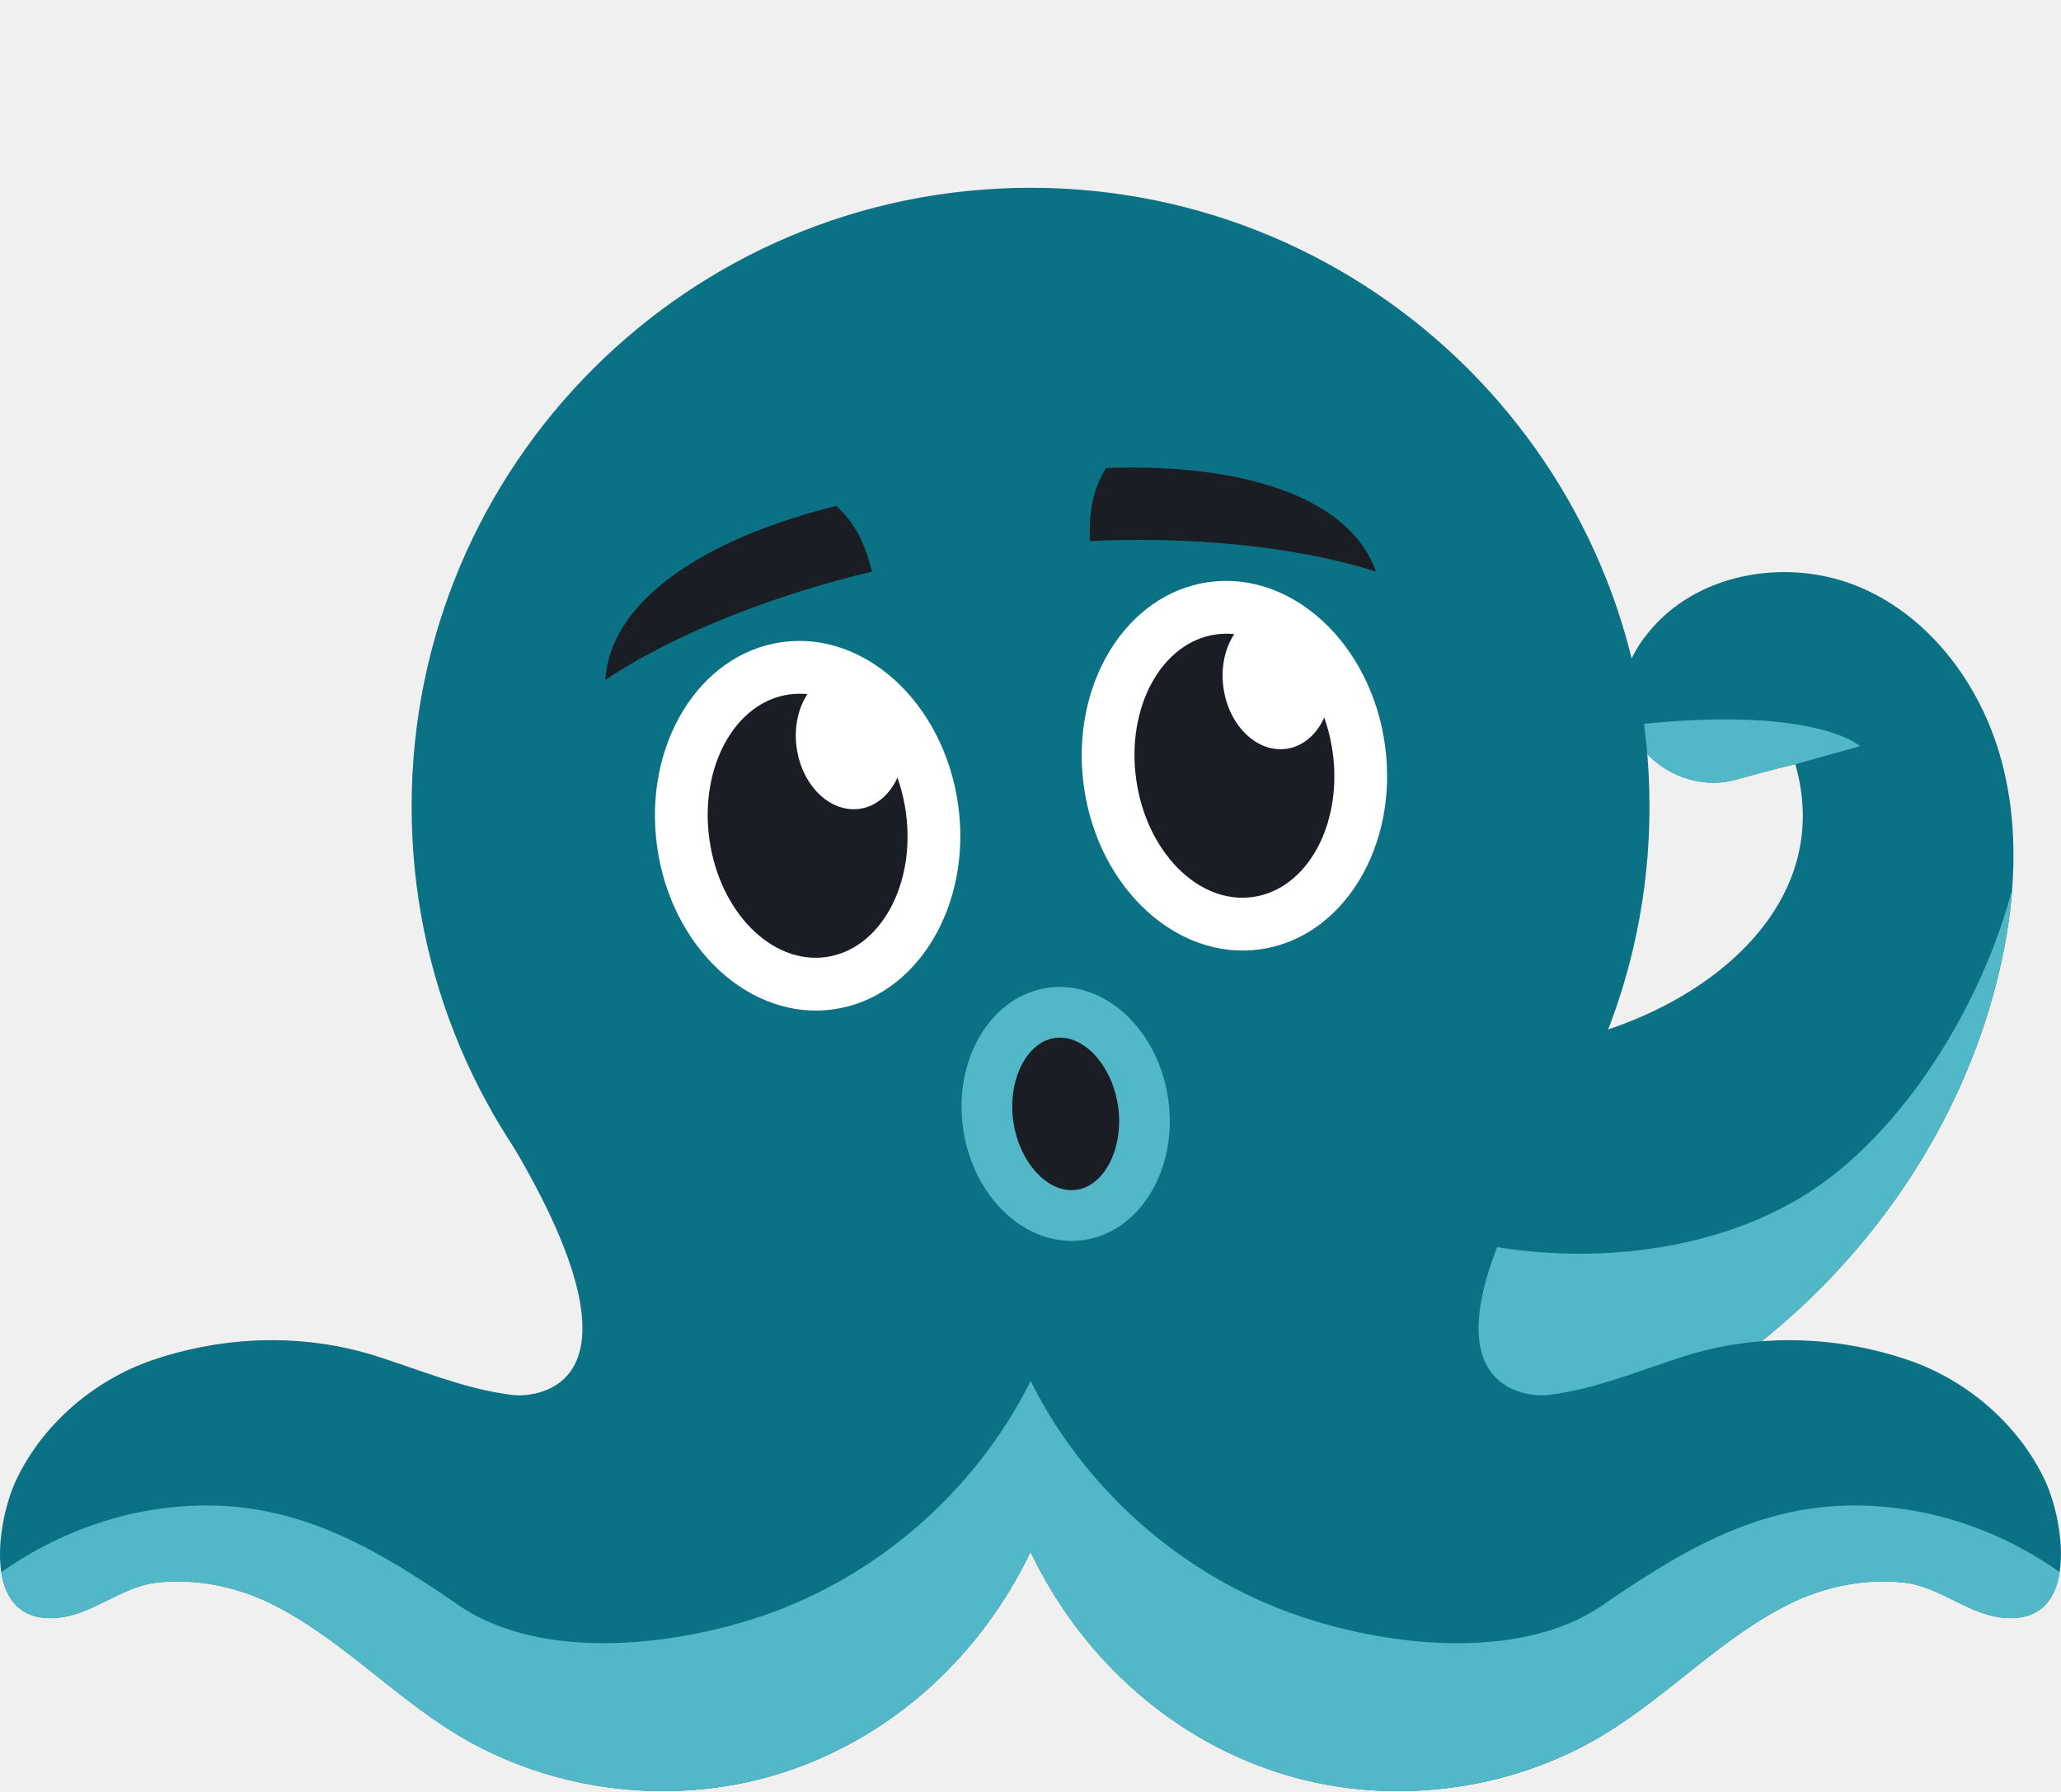
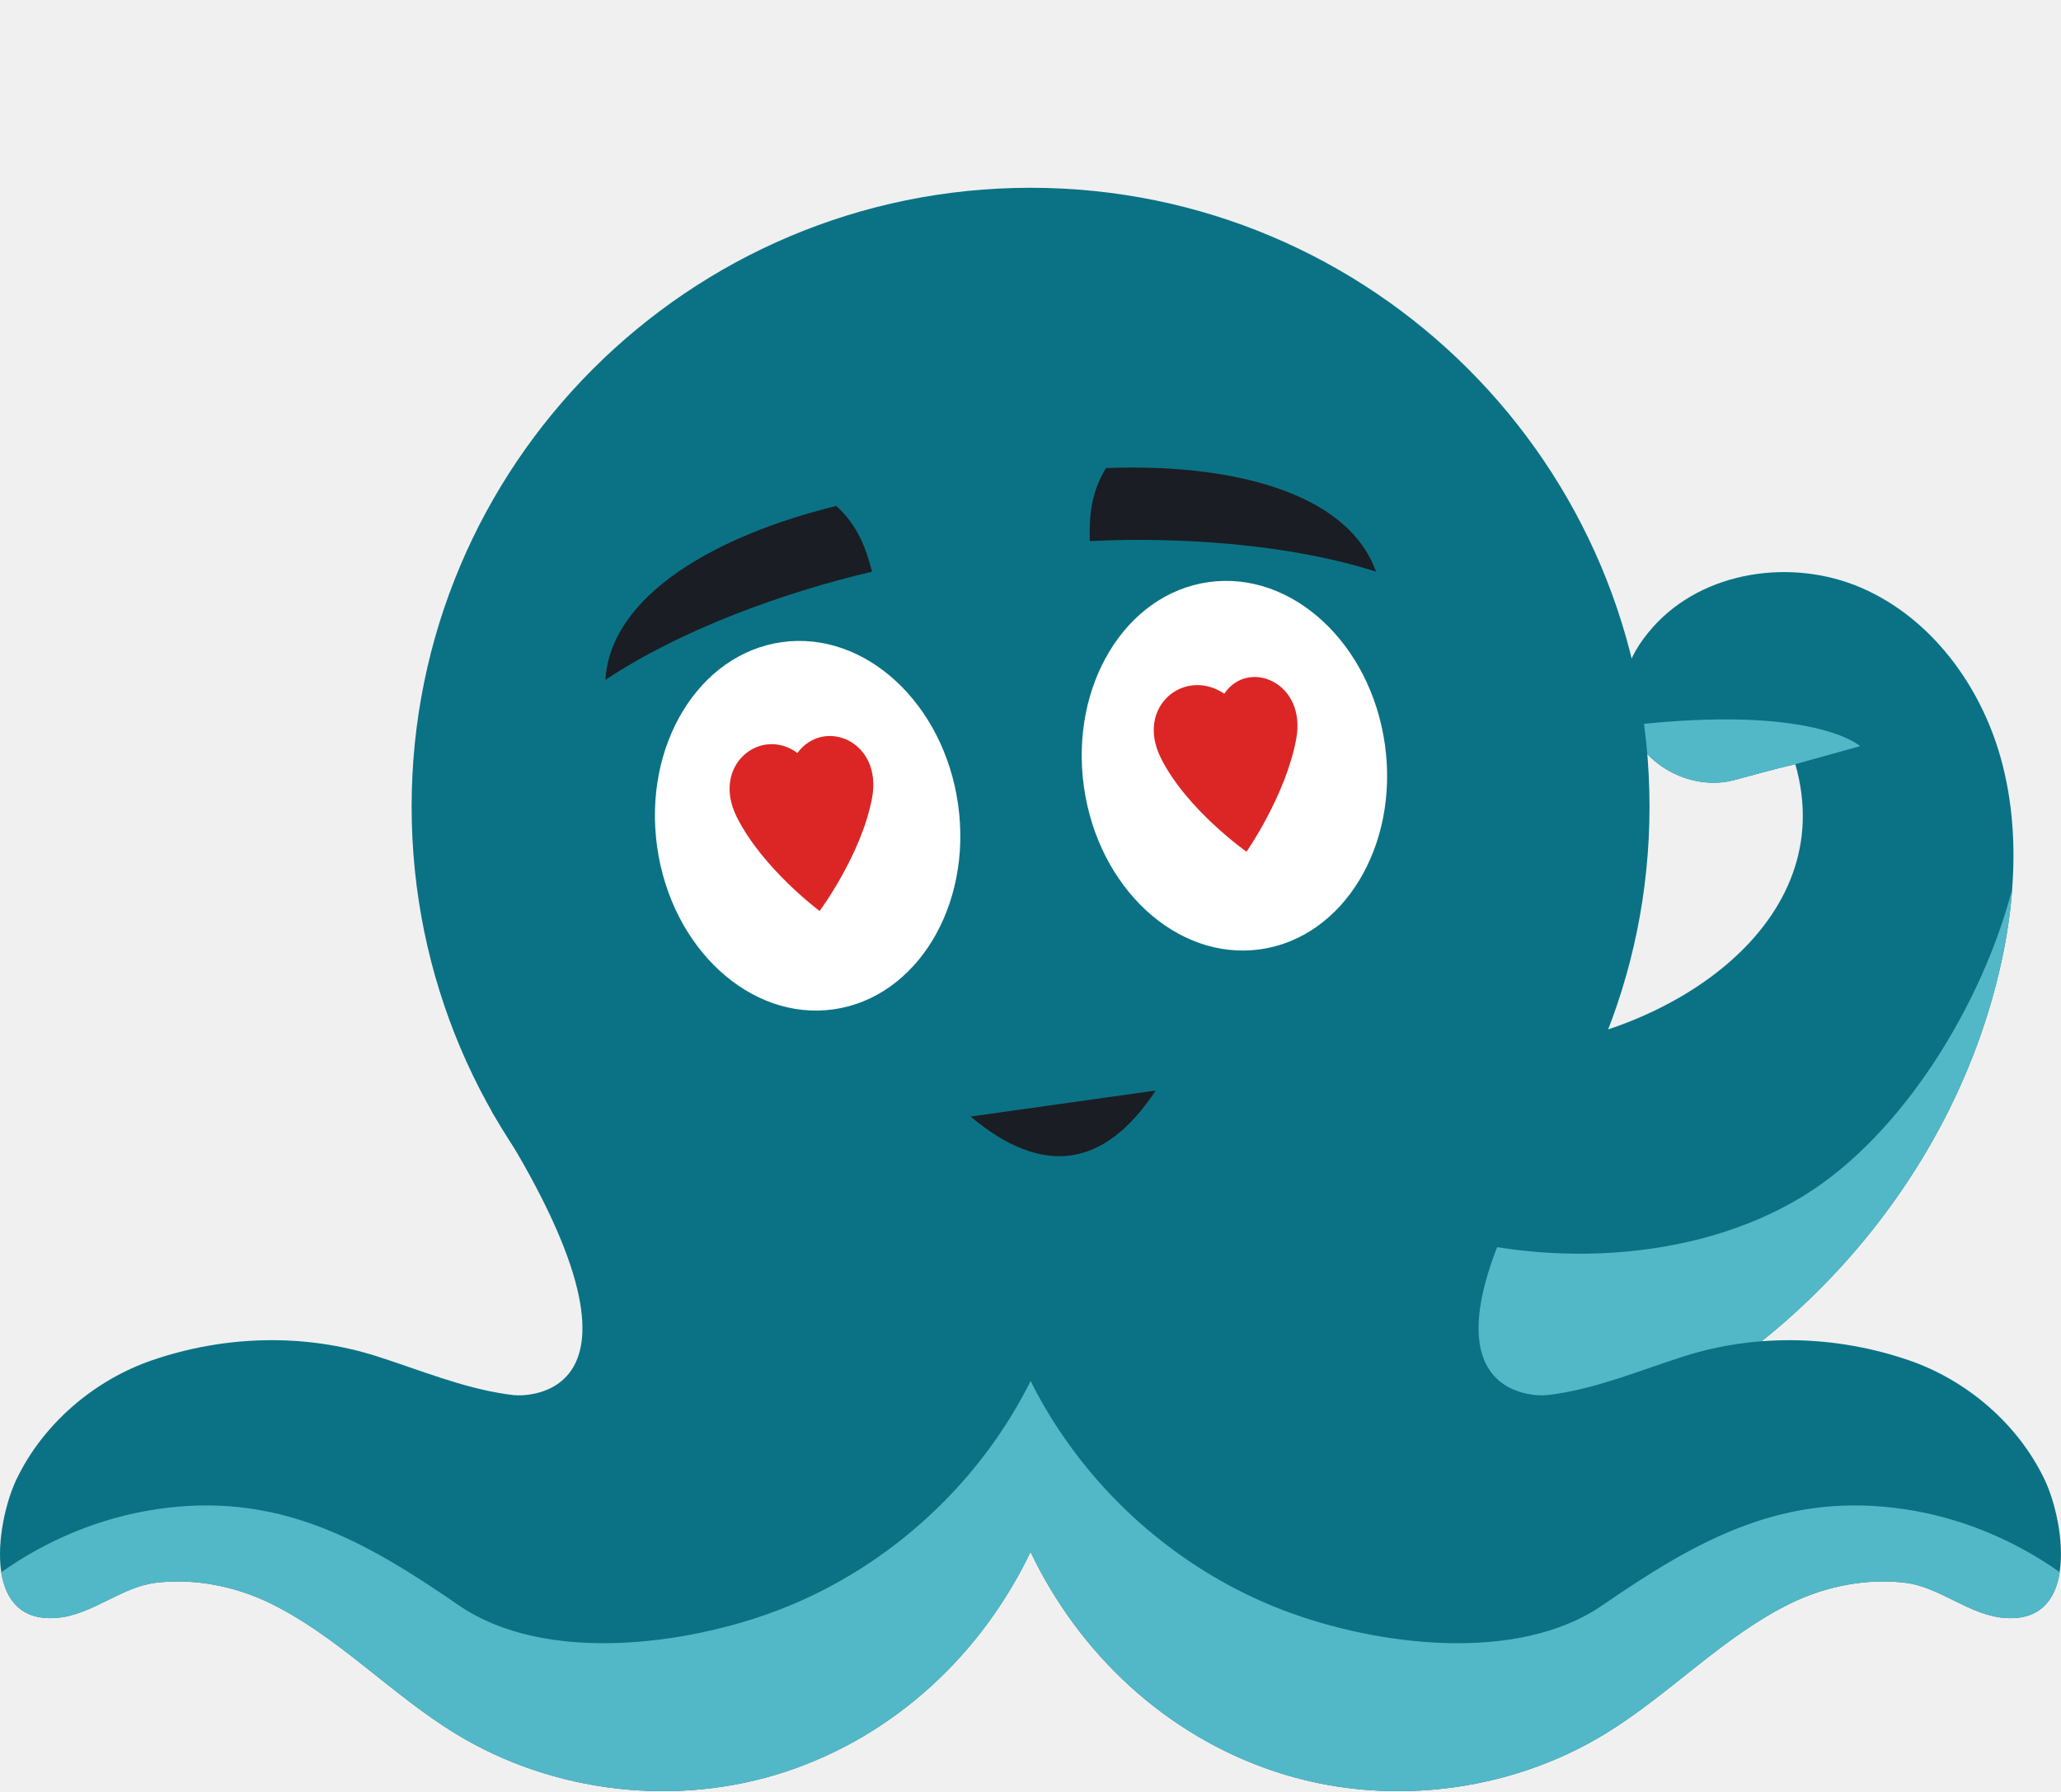
<svg xmlns="http://www.w3.org/2000/svg" id="Layer_2" data-name="Layer 2" viewBox="0 0 452.03 392.91">
  <defs>
    <style>
      .cls-1 {
        fill: #52B8C7;
      }

      .cls-1, .cls-2, .cls-3, .cls-4 {
        stroke-width: 0px;
      }

      .cls-2 {
        fill: #fff;
      }

      .cls-3 {
        fill: #0B7285;
      }

      .cls-4 {
        fill: #1a1d23;
      }
    </style>
  </defs>
  <g id="Octopus_7" data-name="Octopus 7">
    <g>
      <path class="cls-3" d="m441.34,194.97c-.52,6.97-1.75,13.89-3.48,20.64-13.05,51.07-55.57,93.46-106.67,106.36-4.94-7.31-9.81-15.07-13.91-23.13-2.52-4.95-3.88-10.3-6.06-15.25-2.45-5.57-6.74-10.07-8.8-15.95-2.06-5.9-2.22-12.78,1.08-18.09,3.4-5.47,9.84-8.35,16.18-9.43,6.34-1.09,6.74-9.53,13.15-10.11,33.47-3.01,70.92-27.47,60.93-62.38-4.11.91-9.47,2.46-13.54,3.52-8.82,2.28-18.95-2.72-22.48-11.12-.12-.31-.25-.62-.37-.91-3-8.02-.7-14.93,5.11-21.5,11.02-12.45,30.59-15.28,45.83-8.65,15.24,6.63,26.06,21.34,30.52,37.35,2.59,9.3,3.22,19,2.49,28.64Z" />
      <path class="cls-1" d="m441.34,194.97c-.52,6.97-1.75,13.89-3.48,20.64-.93,3.65-2.02,7.27-3.25,10.84-9.47,27.44-27.45,51.74-50.38,69.46-11.47,8.86-24.2,16.1-37.75,21.25-6.32,2.4-12.33,6.04-19.19,5.39-8.01-.76-15.88-3.87-22.29-8.73-8.61-6.53-14.68-16.33-16.69-26.95-1.41-7.46.25-16.91,7.35-19.62,4.84-1.85,10.19.22,15.09,1.92,26.23,9.11,60.34,8.07,84.57-6.7,22.28-13.58,39.66-42.87,46.01-67.49Z" />
      <path class="cls-3" d="m233.87,316.03c-.28,1.75-.64,3.48-1.05,5.19-1.49,6.21-3.59,12.23-6.22,17.97-.19.41-.38.82-.58,1.22-10.67,22.34-29.67,40.25-53.66,48.2-23.81,7.89-51.03,4.77-72.44-8.32-14.22-8.68-25.83-21.42-40.82-28.69-7.58-3.67-16.4-5.41-24.8-4.43-7.82.9-14.12,7.18-22.05,7.74-7.71.54-11.03-4.05-11.97-10.03-1.06-6.88,1.05-15.6,3.33-20.37,5.84-12.2,17.08-21.8,29.83-26.16,15.87-5.42,33.25-5.92,49.19-.85,9.41,3,18.63,6.88,28.39,8.31,8.47,1.25,18.29.56,25.53-4.47,10.19-7.05,12.52-19.8,20.02-28.76,7.45-8.92,18.5-14.86,30.12-15.82,14.92-1.22,30.27,5.87,39.02,18.03.1.14.2.27.3.42,8.16,11.62,10.15,26.7,7.86,40.82Z" />
      <path class="cls-3" d="m451.74,344.86c-.91,5.99-4.25,10.6-11.96,10.05-7.93-.57-14.24-6.84-22.05-7.74-8.4-.98-17.22.77-24.8,4.43-14.99,7.27-26.62,20.01-40.83,28.69-21.39,13.09-48.62,16.22-72.42,8.32-24-7.95-43.01-25.86-53.66-48.2-.2-.41-.4-.82-.58-1.22-2.64-5.74-4.74-11.76-6.24-17.97-.41-1.69-.75-3.41-1.03-5.14-2.32-14.14-.35-29.23,7.84-40.87.09-.15.19-.28.28-.42,8.76-12.17,24.1-19.25,39.03-18.03,11.62.96,22.66,6.9,30.12,15.82,7.5,8.97,9.83,21.71,20.01,28.76,7.25,5.03,17.07,5.72,25.53,4.47,9.78-1.43,19-5.31,28.41-8.31,15.93-5.06,33.31-4.57,49.18.85,12.76,4.36,24,13.96,29.84,26.16,2.29,4.76,4.4,13.45,3.32,20.34Z" />
      <path class="cls-1" d="m407.96,163.67l-14.19,3.96c-4.11.91-9.47,2.46-13.54,3.52-8.82,2.28-18.95-2.72-22.48-11.12-.12-.31-.25-.62-.37-.91,40.65-4.66,50.58,4.55,50.58,4.55Z" />
      <circle class="cls-3" cx="226.03" cy="176.94" r="135.75" />
      <path class="cls-3" d="m112.96,306.06s36.44,3.08-5.1-62.27l18.84-15.77s58.65,54.87,56.76,55.81c-1.89.95-48.72,38.79-48.72,38.79l-21.78-16.56Z" />
      <path class="cls-3" d="m339.07,306.06s-36.44,3.08,5.1-62.27l-18.84-15.77s-58.65,54.87-56.76,55.81c1.89.95,48.72,38.79,48.72,38.79l21.78-16.56Z" />
-       <g>
+       <g id="eye-left">
        <ellipse class="cls-2" cx="177.14" cy="181.12" rx="33.33" ry="40.67" transform="translate(-23.49 26.43) rotate(-8)" />
-         <ellipse class="cls-4" cx="177.14" cy="181.12" rx="21.75" ry="29.08" transform="translate(-23.49 26.43) rotate(-8)" />
-         <ellipse class="cls-2" cx="186.42" cy="162.39" rx="11.8" ry="15.16" transform="translate(-20.79 27.54) rotate(-8)" />
+         <path d="M177.14,165 C170,158 158,165 162,177 C166,189 177.14,200 177.14,200 C177.14,200 188,189 192,177 C196,165 184,158 177.14,165 Z" fill="#DC2626" transform="translate(-23.49 26.43) rotate(-8)" />
      </g>
-       <g>
+       <g id="eye-right">
        <ellipse class="cls-2" cx="270.75" cy="167.95" rx="33.33" ry="40.67" transform="translate(-20.75 39.33) rotate(-8)" />
-         <ellipse class="cls-4" cx="270.75" cy="167.95" rx="21.75" ry="29.08" transform="translate(-20.75 39.33) rotate(-8)" />
-         <ellipse class="cls-2" cx="280.03" cy="149.23" rx="11.8" ry="15.16" transform="translate(-18.05 40.44) rotate(-8)" />
+         <path d="M270.75,152 C263,145 251,152 255,164 C259,176 270.75,187 270.75,187 C270.75,187 281,176 285,164 C289,152 277,145 270.75,152 Z" fill="#DC2626" transform="translate(-20.75 39.33) rotate(-8)" />
      </g>
-       <g>
-         <ellipse class="cls-1" cx="233.74" cy="244.33" rx="22.72" ry="27.94" transform="translate(-31.74 34.92) rotate(-8)" />
-         <path class="cls-4" d="m236.08,260.99c-6.23.88-12.57-6.01-13.84-15.04s2.92-17.4,9.15-18.27c6.23-.88,12.57,6.01,13.84,15.04,1.27,9.03-2.92,17.4-9.15,18.27Z" />
+       <g id="mouth">
+         <path class="cls-4" d="M213,242 Q233.74,265 254,242" stroke="#1a1d23" stroke-width="5" fill="#52B8C7" transform="translate(-31.74 34.92) rotate(-8)" />
      </g>
      <path class="cls-4" d="m132.77,149.15c16.55-11.04,39.12-19.2,58.49-23.75-1.39-5.34-3.19-10.19-7.84-14.42-26.08,6.4-49.46,19.39-50.65,38.17Z" />
      <path class="cls-4" d="m301.79,125.39c-18.95-6.05-42.9-7.67-62.77-6.7-.14-5.51.25-10.67,3.56-16.02,26.84-1.05,52.89,5,59.21,22.72Z" />
      <path class="cls-1" d="m451.74,344.86c-.91,5.99-4.25,10.6-11.96,10.05-7.93-.57-14.24-6.84-22.05-7.74-8.4-.98-17.22.77-24.8,4.43-14.99,7.27-26.62,20.01-40.83,28.69-21.39,13.09-48.62,16.22-72.42,8.32-24-7.95-43.01-25.86-53.66-48.2-10.67,22.34-29.67,40.25-53.66,48.2-23.81,7.89-51.03,4.77-72.44-8.32-14.22-8.68-25.83-21.42-40.82-28.69-7.58-3.67-16.4-5.41-24.8-4.43-7.82.9-14.12,7.18-22.05,7.74-7.71.54-11.03-4.05-11.97-10.03,10-7.08,21.59-11.91,33.71-13.77,26.73-4.11,45.72,6.62,66.62,21.01,18.65,12.84,49.54,8.9,70.03,1.09,19.06-7.27,35.79-20.45,47.54-37.13,2.94-4.17,5.58-8.57,7.86-13.15,2.27,4.56,4.89,8.94,7.84,13.1,11.73,16.7,28.47,29.89,47.56,37.18,20.49,7.82,51.38,11.76,70.02-1.09,20.91-14.39,39.89-25.12,66.63-21.01,12.09,1.85,23.66,6.68,33.66,13.75Z" />
    </g>
  </g>
</svg>
